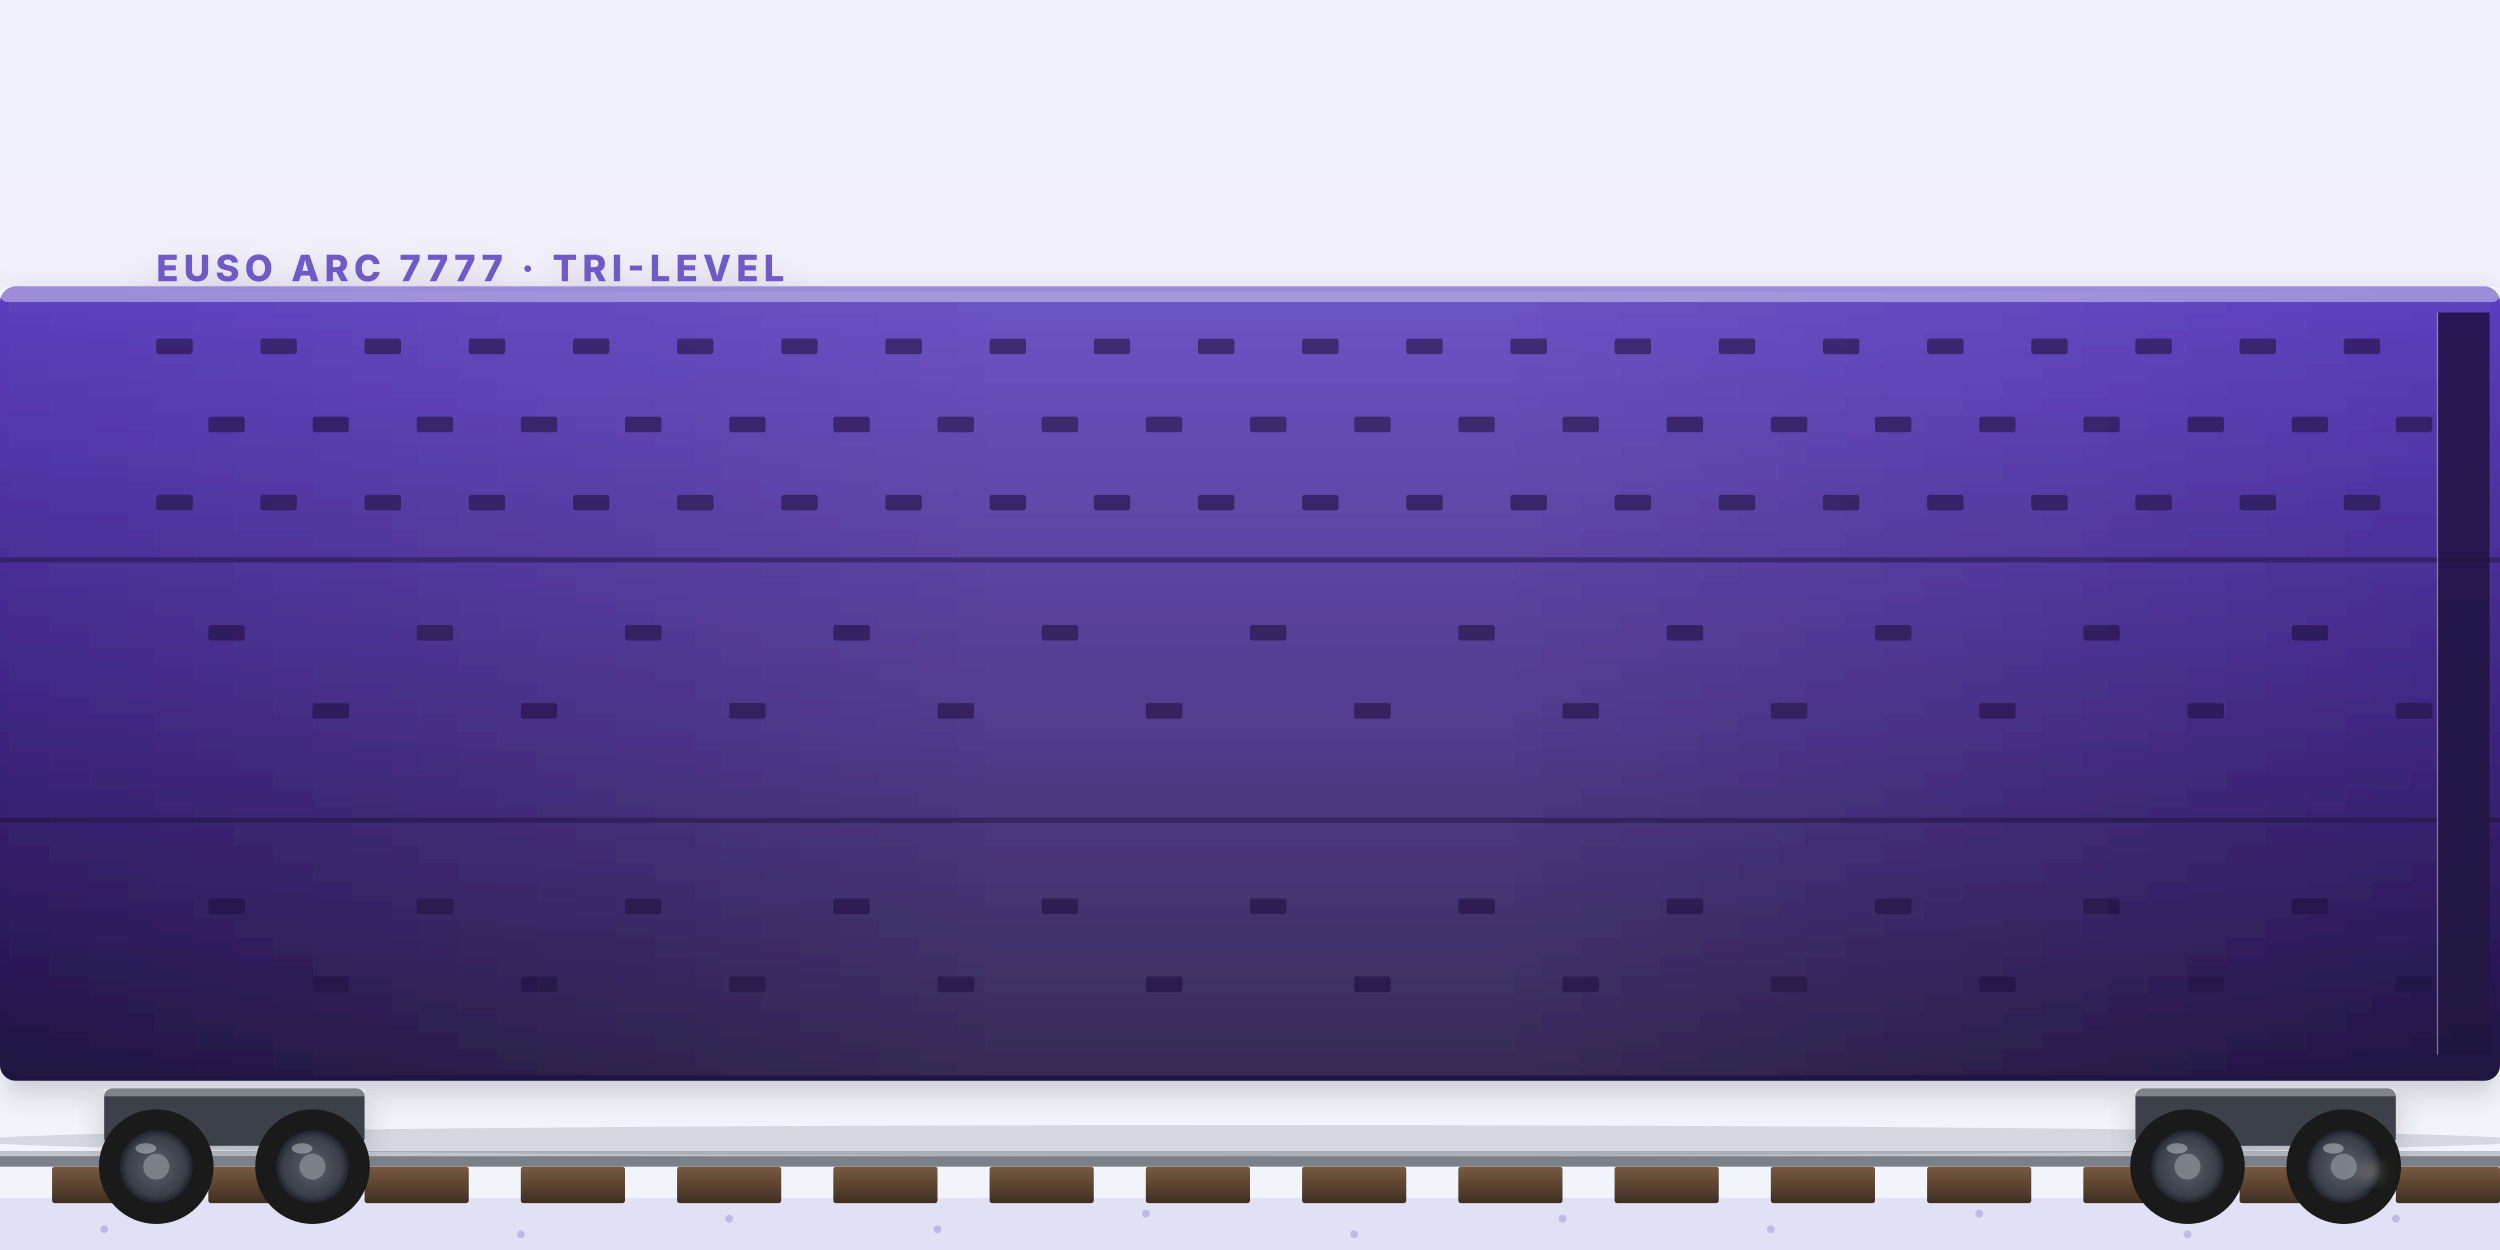
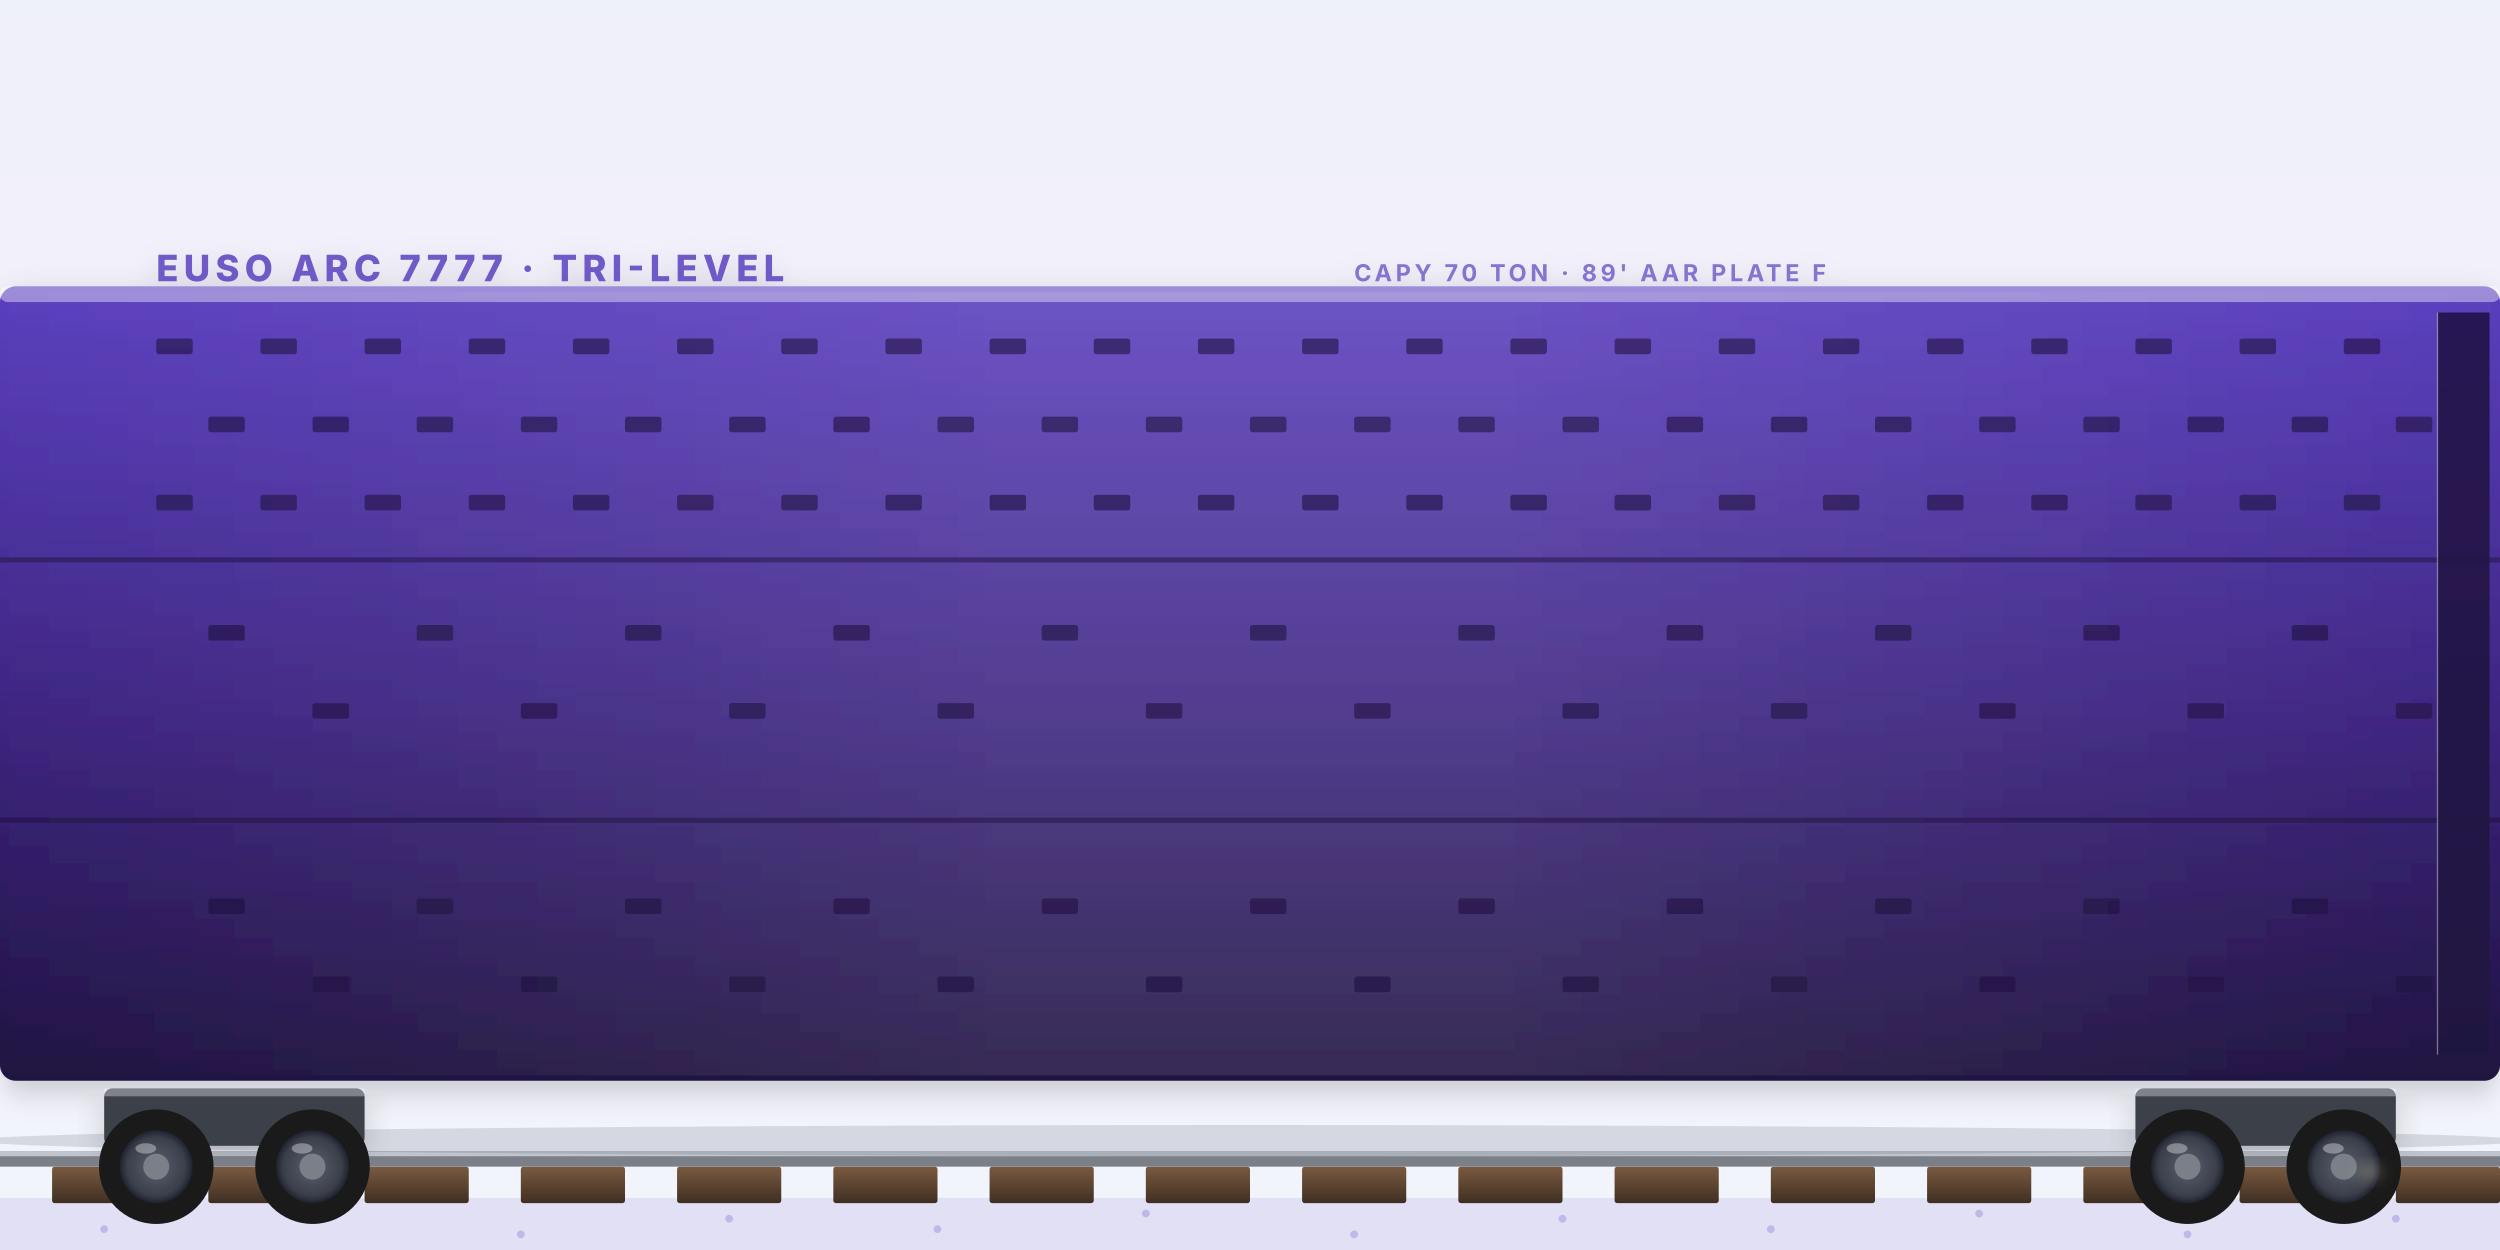
<svg xmlns="http://www.w3.org/2000/svg" width="1200" height="600" viewBox="0 50 1200 480" preserveAspectRatio="xMidYMid slice">
  <style>
    /* ========== RAIL JOINT CLACK-CLACK ========== */
    .rail-clack    { animation: rail-clack 0.6s ease-in-out infinite; }
    @keyframes rail-clack {
      0%,  50%, 100% { transform: translateY(0); }
      25%            { transform: translateY(-1px); }
      75%            { transform: translateY(-0.6px); }
    }
    .rail-yaw      { transform-origin: 600px 470px;
                      animation: rail-yaw 2.8s ease-in-out infinite; }
    @keyframes rail-yaw {
      0%, 100% { transform: rotate(0deg); }
      50%      { transform: rotate(-0.35deg); }
    }
    .container-settle { animation: container-settle 0.6s ease-in-out infinite -0.08s; }
    @keyframes container-settle {
      0%, 50%, 100% { transform: translateY(0); }
      25%           { transform: translateY(-0.6px); }
      75%           { transform: translateY(-0.3px); }
    }
    .spray         { animation: spray-kick 0.7s ease-out infinite; }
    .spray.b       { animation-delay: -0.3s; }
    .spray.c       { animation-delay: -0.5s; }
    @keyframes spray-kick {
      0%   { opacity: 0;    transform: translate(0,0)    scale(0.4); }
      20%  { opacity: 0.55; }
      100% { opacity: 0;    transform: translate(28px,-6px) scale(1.1); }
    }

    /* ========== ORIGINAL VOCAB ========== */
    .sheen { animation: sheen-sweep 5s ease-in-out infinite; transform-box: fill-box; }
    @keyframes sheen-sweep {
      0%   { transform: translateX(-300px); opacity: 0; }
      30%  { opacity: 0.5; }
      70%  { opacity: 0.5; }
      100% { transform: translateX(300px); opacity: 0; }
    }
    .wordmark { animation: wordmark-breath 6s ease-in-out infinite; }
    @keyframes wordmark-breath {
      0%, 100% { opacity: 0.85; }
      50%      { opacity: 1; }
    }
    .twist-lock { animation: twist-pulse 2.4s ease-in-out infinite; }
    @keyframes twist-pulse {
      0%, 100% { opacity: 0.85; }
      50%      { opacity: 1; }
    }
    .reporting { animation: reporting-fade 7s ease-in-out infinite; }
    @keyframes reporting-fade {
      0%, 100% { opacity: 0.78; }
      50%      { opacity: 0.95; }
    }
    .iso-code { animation: iso-fade 5s ease-in-out infinite; }
    @keyframes iso-fade {
      0%, 100% { opacity: 0.7; }
      50%      { opacity: 0.9; }
    }
    .chevron { animation: chevron-pulse 2.2s ease-in-out infinite; }
    @keyframes chevron-pulse {
      0%, 100% { opacity: 0.3; }
      50%      { opacity: 0.65; }
    }
    .sky-shimmer { animation: sky-drift 14s linear infinite; transform-box: fill-box; }
    @keyframes sky-drift {
      from { transform: translateX(-40px); opacity: 0.12; }
      50%  { opacity: 0.22; }
      to   { transform: translateX(40px); opacity: 0.12; }
    }
    .rail-line { stroke-dasharray: 40 0;
                  animation: rail-scroll 1.2s linear infinite; }
    @keyframes rail-scroll {
      from { stroke-dashoffset: 0; }
      to   { stroke-dashoffset: -100; }
    }
    .ballast { animation: ballast-drift 3s ease-in-out infinite; transform-box: fill-box; }
    @keyframes ballast-drift {
      0%, 100% { transform: translateX(0); opacity: 0.25; }
      50%      { transform: translateX(-8px); opacity: 0.32; }
    }
    /* ========== BRAND LOCKUP ========== */
    .brand-mark {
      transform-box: fill-box; transform-origin: center;
      animation: brand-pulse 3.6s ease-in-out infinite;
    }
    @keyframes brand-pulse {
      0%, 100% { transform: scale(1);    opacity: 0.92; }
      50%      { transform: scale(1.05); opacity: 1; }
    }
    .brand-word { animation: brand-word-breath 6s ease-in-out infinite; }
    @keyframes brand-word-breath {
      0%, 100% { opacity: 0.78; }
      50%      { opacity: 1; }
    }
+ 
+     /* ========== COUNTRY-SWITCHABLE STENCIL ==========
+        Auto racks carry finished automobiles — NON-HAZMAT, so NO hazard
+        placards (DOT/PHMSA · SCT/NOM · TDG) apply (n/a). Only the capacity
+        stencil UNIT differs by country of interchange. Renderer sets the
+        root &lt;svg&gt; data-country attr (default US). Groups: .country-US /
+        .country-CA / .country-MX. */
+     .country-CA, .country-MX { display: none; }
+     svg[data-country="CA"] .country-US, svg[data-country="CA"] .country-MX { display: none; }
+     svg[data-country="CA"] .country-CA { display: inline; }
+     svg[data-country="MX"] .country-US, svg[data-country="MX"] .country-CA { display: none; }
+     svg[data-country="MX"] .country-MX { display: inline; }

    @media (prefers-reduced-motion: reduce) {
      .rail-clack, .rail-yaw, .container-settle, .spray,
      .sheen, .wordmark, .twist-lock, .reporting, .iso-code,
      .chevron, .sky-shimmer, .rail-line, .ballast, .brand-mark, .brand-word { animation: none !important; }
    }
  
    /* ========== DARK-MODE OVERRIDES (2026-05-16) ========== */
    @media (prefers-color-scheme: dark) {
      .sky-bg          { fill: url(#skyDark) !important; }
      .ground-line     { stroke: #5E4FC6 !important; opacity: 0.55 !important; }
      .ground-shadow   { fill: #060912 !important; opacity: 0.55 !important; }
      .brand-word      { fill: #C9B6FF !important; }
      .brand-tagline   { fill: #8B7FE3 !important; }
      .equipment-label { fill: #C9B6FF !important; }
      .equipment-sub   { fill: #8B7FE3 !important; }
      .equipment-rule  { stroke: #6E4DFF !important; }
    }
  </style>
  <defs>
    <linearGradient id="skyDark" x1="0" y1="0" x2="0" y2="1">
      <stop offset="0%" stop-color="#0A0F1F" />
      <stop offset="55%" stop-color="#141A2E" />
      <stop offset="100%" stop-color="#0B0F1B" />
    </linearGradient>
    <linearGradient id="brandIridescent" x1="0" y1="0" x2="1" y2="1">
      <stop offset="0%" stop-color="#1473FF" />
      <stop offset="50%" stop-color="#6E4DFF" />
      <stop offset="100%" stop-color="#BE01FF" />
    </linearGradient>
    <linearGradient id="sky" x1="0" y1="0" x2="0" y2="1">
      <stop offset="0%" stop-color="#EEF1FA" />
      <stop offset="55%" stop-color="#F5EEFC" />
      <stop offset="100%" stop-color="#EFF8FA" />
    </linearGradient>
    <linearGradient id="autoRack" x1="0" y1="0" x2="0" y2="1">
      <stop offset="0%" stop-color="#5B3FBF" />
      <stop offset="55%" stop-color="#3D2580" />
      <stop offset="100%" stop-color="#1F1240" />
    </linearGradient>
    <linearGradient id="autoRackSheen" x1="0" y1="0" x2="1" y2="0">
      <stop offset="0%" stop-color="#FFFFFF" stop-opacity="0" />
      <stop offset="40%" stop-color="#FFFFFF" stop-opacity="0.3" />
      <stop offset="60%" stop-color="#FFFFFF" stop-opacity="0.3" />
      <stop offset="100%" stop-color="#FFFFFF" stop-opacity="0" />
    </linearGradient>
    <linearGradient id="tie" x1="0" y1="0" x2="0" y2="1">
      <stop offset="0%" stop-color="#7A5A40" />
      <stop offset="100%" stop-color="#3F2F22" />
    </linearGradient>
    <radialGradient id="rim" cx="0.5" cy="0.5" r="0.5">
      <stop offset="0%" stop-color="#5A606D" />
      <stop offset="80%" stop-color="#3A3F4A" />
      <stop offset="100%" stop-color="#1F2330" />
    </radialGradient>
    <filter id="rigShadow" x="-10%" y="-10%" width="120%" height="130%">
      <feGaussianBlur in="SourceAlpha" stdDeviation="6" />
      <feOffset dx="0" dy="4" result="offsetBlur" />
      <feComponentTransfer>
        <feFuncA type="linear" slope="0.18" />
      </feComponentTransfer>
      <feMerge>
        <feMergeNode />
        <feMergeNode in="SourceGraphic" />
      </feMerge>
    </filter>
    <radialGradient id="dustCloud" cx="0.5" cy="0.5" r="0.5">
      <stop offset="0%" stop-color="#C8B89A" stop-opacity="0.55" />
      <stop offset="100%" stop-color="#C8B89A" stop-opacity="0" />
    </radialGradient>
    <filter id="softBlur" x="-50%" y="-50%" width="200%" height="200%">
      <feGaussianBlur stdDeviation="3" />
    </filter>
  </defs>
  <g class="rail-yaw">
    <g class="rail-clack">
      <rect class="sky-bg" width="1200" height="600" fill="url(#sky)" />
      <rect x="0" y="380" width="1200" height="70" fill="#FFFFFF" opacity="0.18" />
      <rect x="40" y="510" width="1120" height="20" fill="#9B7FD9" opacity="0.18" />
      <g fill="#5B3FBF" opacity="0.25">
        <circle cx="80" cy="518" r="1.5" />
        <circle cx="160" cy="522" r="1.5" />
        <circle cx="240" cy="516" r="1.5" />
        <circle cx="320" cy="524" r="1.5" />
        <circle cx="400" cy="518" r="1.5" />
        <circle cx="480" cy="522" r="1.5" />
        <circle cx="560" cy="516" r="1.5" />
        <circle cx="640" cy="524" r="1.5" />
        <circle cx="720" cy="518" r="1.5" />
        <circle cx="800" cy="522" r="1.5" />
        <circle cx="880" cy="516" r="1.5" />
        <circle cx="960" cy="524" r="1.5" />
        <circle cx="1040" cy="518" r="1.5" />
        <circle cx="1120" cy="522" r="1.5" />
      </g>
      <g>
        <rect x="80" y="498" width="40" height="14" rx="1" fill="url(#tie)" />
        <rect x="140" y="498" width="40" height="14" rx="1" fill="url(#tie)" />
        <rect x="200" y="498" width="40" height="14" rx="1" fill="url(#tie)" />
        <rect x="260" y="498" width="40" height="14" rx="1" fill="url(#tie)" />
        <rect x="320" y="498" width="40" height="14" rx="1" fill="url(#tie)" />
        <rect x="380" y="498" width="40" height="14" rx="1" fill="url(#tie)" />
        <rect x="440" y="498" width="40" height="14" rx="1" fill="url(#tie)" />
        <rect x="500" y="498" width="40" height="14" rx="1" fill="url(#tie)" />
        <rect x="560" y="498" width="40" height="14" rx="1" fill="url(#tie)" />
        <rect x="620" y="498" width="40" height="14" rx="1" fill="url(#tie)" />
        <rect x="680" y="498" width="40" height="14" rx="1" fill="url(#tie)" />
        <rect x="740" y="498" width="40" height="14" rx="1" fill="url(#tie)" />
        <rect x="800" y="498" width="40" height="14" rx="1" fill="url(#tie)" />
        <rect x="860" y="498" width="40" height="14" rx="1" fill="url(#tie)" />
        <rect x="920" y="498" width="40" height="14" rx="1" fill="url(#tie)" />
        <rect x="980" y="498" width="40" height="14" rx="1" fill="url(#tie)" />
        <rect x="1040" y="498" width="40" height="14" rx="1" fill="url(#tie)" />
        <rect x="1100" y="498" width="40" height="14" rx="1" fill="url(#tie)" />
      </g>
      <rect x="40" y="492" width="1120" height="6" rx="1" fill="#7A7F88" />
      <rect x="40" y="492" width="1120" height="2" fill="#C0C5CD" />
      <ellipse cx="600" cy="488" rx="490" ry="6" fill="#1A1F2E" opacity="0.13" />
      <g filter="url(#rigShadow)">
        <rect x="120" y="160" width="960" height="305" rx="6" fill="url(#autoRack)" />
        <rect x="120" y="160" width="960" height="6" rx="3" fill="#FFFFFF" opacity="0.4" />
        <rect x="122" y="162" width="956" height="301" rx="5" fill="url(#autoRackSheen)" opacity="0.35" />
        <line x1="120" y1="265" x2="1080" y2="265" stroke="#1F1240" stroke-width="2" opacity="0.5" />
        <line x1="120" y1="365" x2="1080" y2="365" stroke="#1F1240" stroke-width="2" opacity="0.5" />
        <g fill="#1F1240" opacity="0.6">
          <rect x="180" y="180" width="14" height="6" rx="1" />
          <rect x="220" y="180" width="14" height="6" rx="1" />
          <rect x="260" y="180" width="14" height="6" rx="1" />
          <rect x="300" y="180" width="14" height="6" rx="1" />
          <rect x="340" y="180" width="14" height="6" rx="1" />
          <rect x="380" y="180" width="14" height="6" rx="1" />
          <rect x="420" y="180" width="14" height="6" rx="1" />
          <rect x="460" y="180" width="14" height="6" rx="1" />
          <rect x="500" y="180" width="14" height="6" rx="1" />
          <rect x="540" y="180" width="14" height="6" rx="1" />
          <rect x="580" y="180" width="14" height="6" rx="1" />
          <rect x="620" y="180" width="14" height="6" rx="1" />
          <rect x="660" y="180" width="14" height="6" rx="1" />
          <rect x="700" y="180" width="14" height="6" rx="1" />
          <rect x="740" y="180" width="14" height="6" rx="1" />
          <rect x="780" y="180" width="14" height="6" rx="1" />
          <rect x="820" y="180" width="14" height="6" rx="1" />
          <rect x="860" y="180" width="14" height="6" rx="1" />
          <rect x="900" y="180" width="14" height="6" rx="1" />
          <rect x="940" y="180" width="14" height="6" rx="1" />
          <rect x="980" y="180" width="14" height="6" rx="1" />
          <rect x="1020" y="180" width="14" height="6" rx="1" />
          <rect x="200" y="210" width="14" height="6" rx="1" />
          <rect x="240" y="210" width="14" height="6" rx="1" />
          <rect x="280" y="210" width="14" height="6" rx="1" />
          <rect x="320" y="210" width="14" height="6" rx="1" />
          <rect x="360" y="210" width="14" height="6" rx="1" />
          <rect x="400" y="210" width="14" height="6" rx="1" />
          <rect x="440" y="210" width="14" height="6" rx="1" />
          <rect x="480" y="210" width="14" height="6" rx="1" />
          <rect x="520" y="210" width="14" height="6" rx="1" />
          <rect x="560" y="210" width="14" height="6" rx="1" />
          <rect x="600" y="210" width="14" height="6" rx="1" />
          <rect x="640" y="210" width="14" height="6" rx="1" />
          <rect x="680" y="210" width="14" height="6" rx="1" />
          <rect x="720" y="210" width="14" height="6" rx="1" />
          <rect x="760" y="210" width="14" height="6" rx="1" />
          <rect x="800" y="210" width="14" height="6" rx="1" />
          <rect x="840" y="210" width="14" height="6" rx="1" />
          <rect x="880" y="210" width="14" height="6" rx="1" />
          <rect x="920" y="210" width="14" height="6" rx="1" />
          <rect x="960" y="210" width="14" height="6" rx="1" />
          <rect x="1000" y="210" width="14" height="6" rx="1" />
          <rect x="1040" y="210" width="14" height="6" rx="1" />
          <rect x="180" y="240" width="14" height="6" rx="1" />
          <rect x="220" y="240" width="14" height="6" rx="1" />
          <rect x="260" y="240" width="14" height="6" rx="1" />
          <rect x="300" y="240" width="14" height="6" rx="1" />
          <rect x="340" y="240" width="14" height="6" rx="1" />
          <rect x="380" y="240" width="14" height="6" rx="1" />
          <rect x="420" y="240" width="14" height="6" rx="1" />
          <rect x="460" y="240" width="14" height="6" rx="1" />
          <rect x="500" y="240" width="14" height="6" rx="1" />
          <rect x="540" y="240" width="14" height="6" rx="1" />
          <rect x="580" y="240" width="14" height="6" rx="1" />
          <rect x="620" y="240" width="14" height="6" rx="1" />
          <rect x="660" y="240" width="14" height="6" rx="1" />
          <rect x="700" y="240" width="14" height="6" rx="1" />
          <rect x="740" y="240" width="14" height="6" rx="1" />
          <rect x="780" y="240" width="14" height="6" rx="1" />
          <rect x="820" y="240" width="14" height="6" rx="1" />
          <rect x="860" y="240" width="14" height="6" rx="1" />
          <rect x="900" y="240" width="14" height="6" rx="1" />
          <rect x="940" y="240" width="14" height="6" rx="1" />
          <rect x="980" y="240" width="14" height="6" rx="1" />
          <rect x="1020" y="240" width="14" height="6" rx="1" />
          <rect x="200" y="290" width="14" height="6" rx="1" />
          <rect x="280" y="290" width="14" height="6" rx="1" />
          <rect x="360" y="290" width="14" height="6" rx="1" />
          <rect x="440" y="290" width="14" height="6" rx="1" />
          <rect x="520" y="290" width="14" height="6" rx="1" />
          <rect x="600" y="290" width="14" height="6" rx="1" />
          <rect x="680" y="290" width="14" height="6" rx="1" />
          <rect x="760" y="290" width="14" height="6" rx="1" />
          <rect x="840" y="290" width="14" height="6" rx="1" />
          <rect x="920" y="290" width="14" height="6" rx="1" />
          <rect x="1000" y="290" width="14" height="6" rx="1" />
          <rect x="240" y="320" width="14" height="6" rx="1" />
          <rect x="320" y="320" width="14" height="6" rx="1" />
          <rect x="400" y="320" width="14" height="6" rx="1" />
          <rect x="480" y="320" width="14" height="6" rx="1" />
          <rect x="560" y="320" width="14" height="6" rx="1" />
          <rect x="640" y="320" width="14" height="6" rx="1" />
          <rect x="720" y="320" width="14" height="6" rx="1" />
          <rect x="800" y="320" width="14" height="6" rx="1" />
          <rect x="880" y="320" width="14" height="6" rx="1" />
          <rect x="960" y="320" width="14" height="6" rx="1" />
          <rect x="1040" y="320" width="14" height="6" rx="1" />
          <rect x="200" y="395" width="14" height="6" rx="1" />
          <rect x="280" y="395" width="14" height="6" rx="1" />
          <rect x="360" y="395" width="14" height="6" rx="1" />
          <rect x="440" y="395" width="14" height="6" rx="1" />
          <rect x="520" y="395" width="14" height="6" rx="1" />
          <rect x="600" y="395" width="14" height="6" rx="1" />
          <rect x="680" y="395" width="14" height="6" rx="1" />
          <rect x="760" y="395" width="14" height="6" rx="1" />
          <rect x="840" y="395" width="14" height="6" rx="1" />
          <rect x="920" y="395" width="14" height="6" rx="1" />
          <rect x="1000" y="395" width="14" height="6" rx="1" />
          <rect x="240" y="425" width="14" height="6" rx="1" />
          <rect x="320" y="425" width="14" height="6" rx="1" />
          <rect x="400" y="425" width="14" height="6" rx="1" />
          <rect x="480" y="425" width="14" height="6" rx="1" />
          <rect x="560" y="425" width="14" height="6" rx="1" />
          <rect x="640" y="425" width="14" height="6" rx="1" />
          <rect x="720" y="425" width="14" height="6" rx="1" />
          <rect x="800" y="425" width="14" height="6" rx="1" />
          <rect x="880" y="425" width="14" height="6" rx="1" />
          <rect x="960" y="425" width="14" height="6" rx="1" />
          <rect x="1040" y="425" width="14" height="6" rx="1" />
        </g>
        <rect x="1056" y="170" width="20" height="285" fill="#1F1240" opacity="0.85" />
        <line x1="1056" y1="170" x2="1056" y2="455" stroke="#FFFFFF" stroke-width="0.5" opacity="0.4" />
        <text x="180" y="158" font-family="Inter, system-ui, sans-serif" font-weight="800" font-size="14" fill="#5B3FBF" opacity="0.85" letter-spacing="2">EUSO ARC 7777 · TRI-LEVEL</text>
+         <text class="country-US" x="640" y="158" font-family="Inter, system-ui, sans-serif" font-weight="700" font-size="9" fill="#5B3FBF" opacity="0.7" letter-spacing="1.4">CAPY 70 TON · 89' AAR PLATE F</text>
+         <text class="country-CA" x="640" y="158" font-family="Inter, system-ui, sans-serif" font-weight="700" font-size="9" fill="#5B3FBF" opacity="0.7" letter-spacing="1.4">CAP 63,5 t · 27,1 m · GABARIT AAR F</text>
+         <text class="country-MX" x="640" y="158" font-family="Inter, system-ui, sans-serif" font-weight="700" font-size="9" fill="#5B3FBF" opacity="0.7" letter-spacing="1.4">CAP 63,5 t · 27,1 m · GALIBO AAR F</text>
      </g>
      <rect x="90" y="450" width="22" height="14" rx="2" fill="#3A3F4A" />
      <rect x="82" y="453" width="14" height="8" rx="1" fill="#1A1F2E" />
      <rect x="1088" y="450" width="22" height="14" rx="2" fill="#3A3F4A" />
      <rect x="1104" y="453" width="14" height="8" rx="1" fill="#1A1F2E" />
    </g>
  </g>
  <g filter="url(#rigShadow)">
    <rect x="160" y="468" width="100" height="22" rx="3" fill="#3A3F4A" />
    <rect x="160" y="468" width="100" height="3" fill="#FFFFFF" opacity="0.35" />
  </g>
  <g transform="translate(180 498)">
    <g>
      <circle cx="0" cy="0" r="22" fill="#1A1A1A" />
      <circle cx="0" cy="0" r="14" fill="url(#rim)" />
      <circle cx="0" cy="0" r="5" fill="#7A7F88" />
      <ellipse cx="-4" cy="-7" rx="4" ry="2" fill="#FFFFFF" opacity="0.35" />
      <animateTransform attributeName="transform" type="rotate" from="0" to="-360" dur="1.4s" repeatCount="indefinite" />
    </g>
  </g>
  <g transform="translate(240 498)">
    <g>
      <circle cx="0" cy="0" r="22" fill="#1A1A1A" />
      <circle cx="0" cy="0" r="14" fill="url(#rim)" />
      <circle cx="0" cy="0" r="5" fill="#7A7F88" />
      <ellipse cx="-4" cy="-7" rx="4" ry="2" fill="#FFFFFF" opacity="0.35" />
      <animateTransform attributeName="transform" type="rotate" from="0" to="-360" dur="1.4s" repeatCount="indefinite" />
    </g>
  </g>
  <g filter="url(#rigShadow)">
    <rect x="940" y="468" width="100" height="22" rx="3" fill="#3A3F4A" />
    <rect x="940" y="468" width="100" height="3" fill="#FFFFFF" opacity="0.35" />
  </g>
  <g transform="translate(960 498)">
    <g>
      <circle cx="0" cy="0" r="22" fill="#1A1A1A" />
      <circle cx="0" cy="0" r="14" fill="url(#rim)" />
      <circle cx="0" cy="0" r="5" fill="#7A7F88" />
      <ellipse cx="-4" cy="-7" rx="4" ry="2" fill="#FFFFFF" opacity="0.35" />
      <animateTransform attributeName="transform" type="rotate" from="0" to="-360" dur="1.4s" repeatCount="indefinite" />
    </g>
  </g>
  <g transform="translate(1020 498)">
    <g>
      <circle cx="0" cy="0" r="22" fill="#1A1A1A" />
      <circle cx="0" cy="0" r="14" fill="url(#rim)" />
      <circle cx="0" cy="0" r="5" fill="#7A7F88" />
      <ellipse cx="-4" cy="-7" rx="4" ry="2" fill="#FFFFFF" opacity="0.35" />
      <animateTransform attributeName="transform" type="rotate" from="0" to="-360" dur="1.4s" repeatCount="indefinite" />
    </g>
  </g>
  <g opacity="0.75">
  </g>
  <g filter="url(#softBlur)">
    <ellipse class="spray" cx="1030" cy="500" rx="6" ry="3" fill="url(#dustCloud)" />
    <ellipse class="spray b" cx="1030" cy="500" rx="5" ry="2.5" fill="url(#dustCloud)" />
    <ellipse class="spray c" cx="1030" cy="500" rx="4" ry="2" fill="url(#dustCloud)" />
  </g>
</svg>
